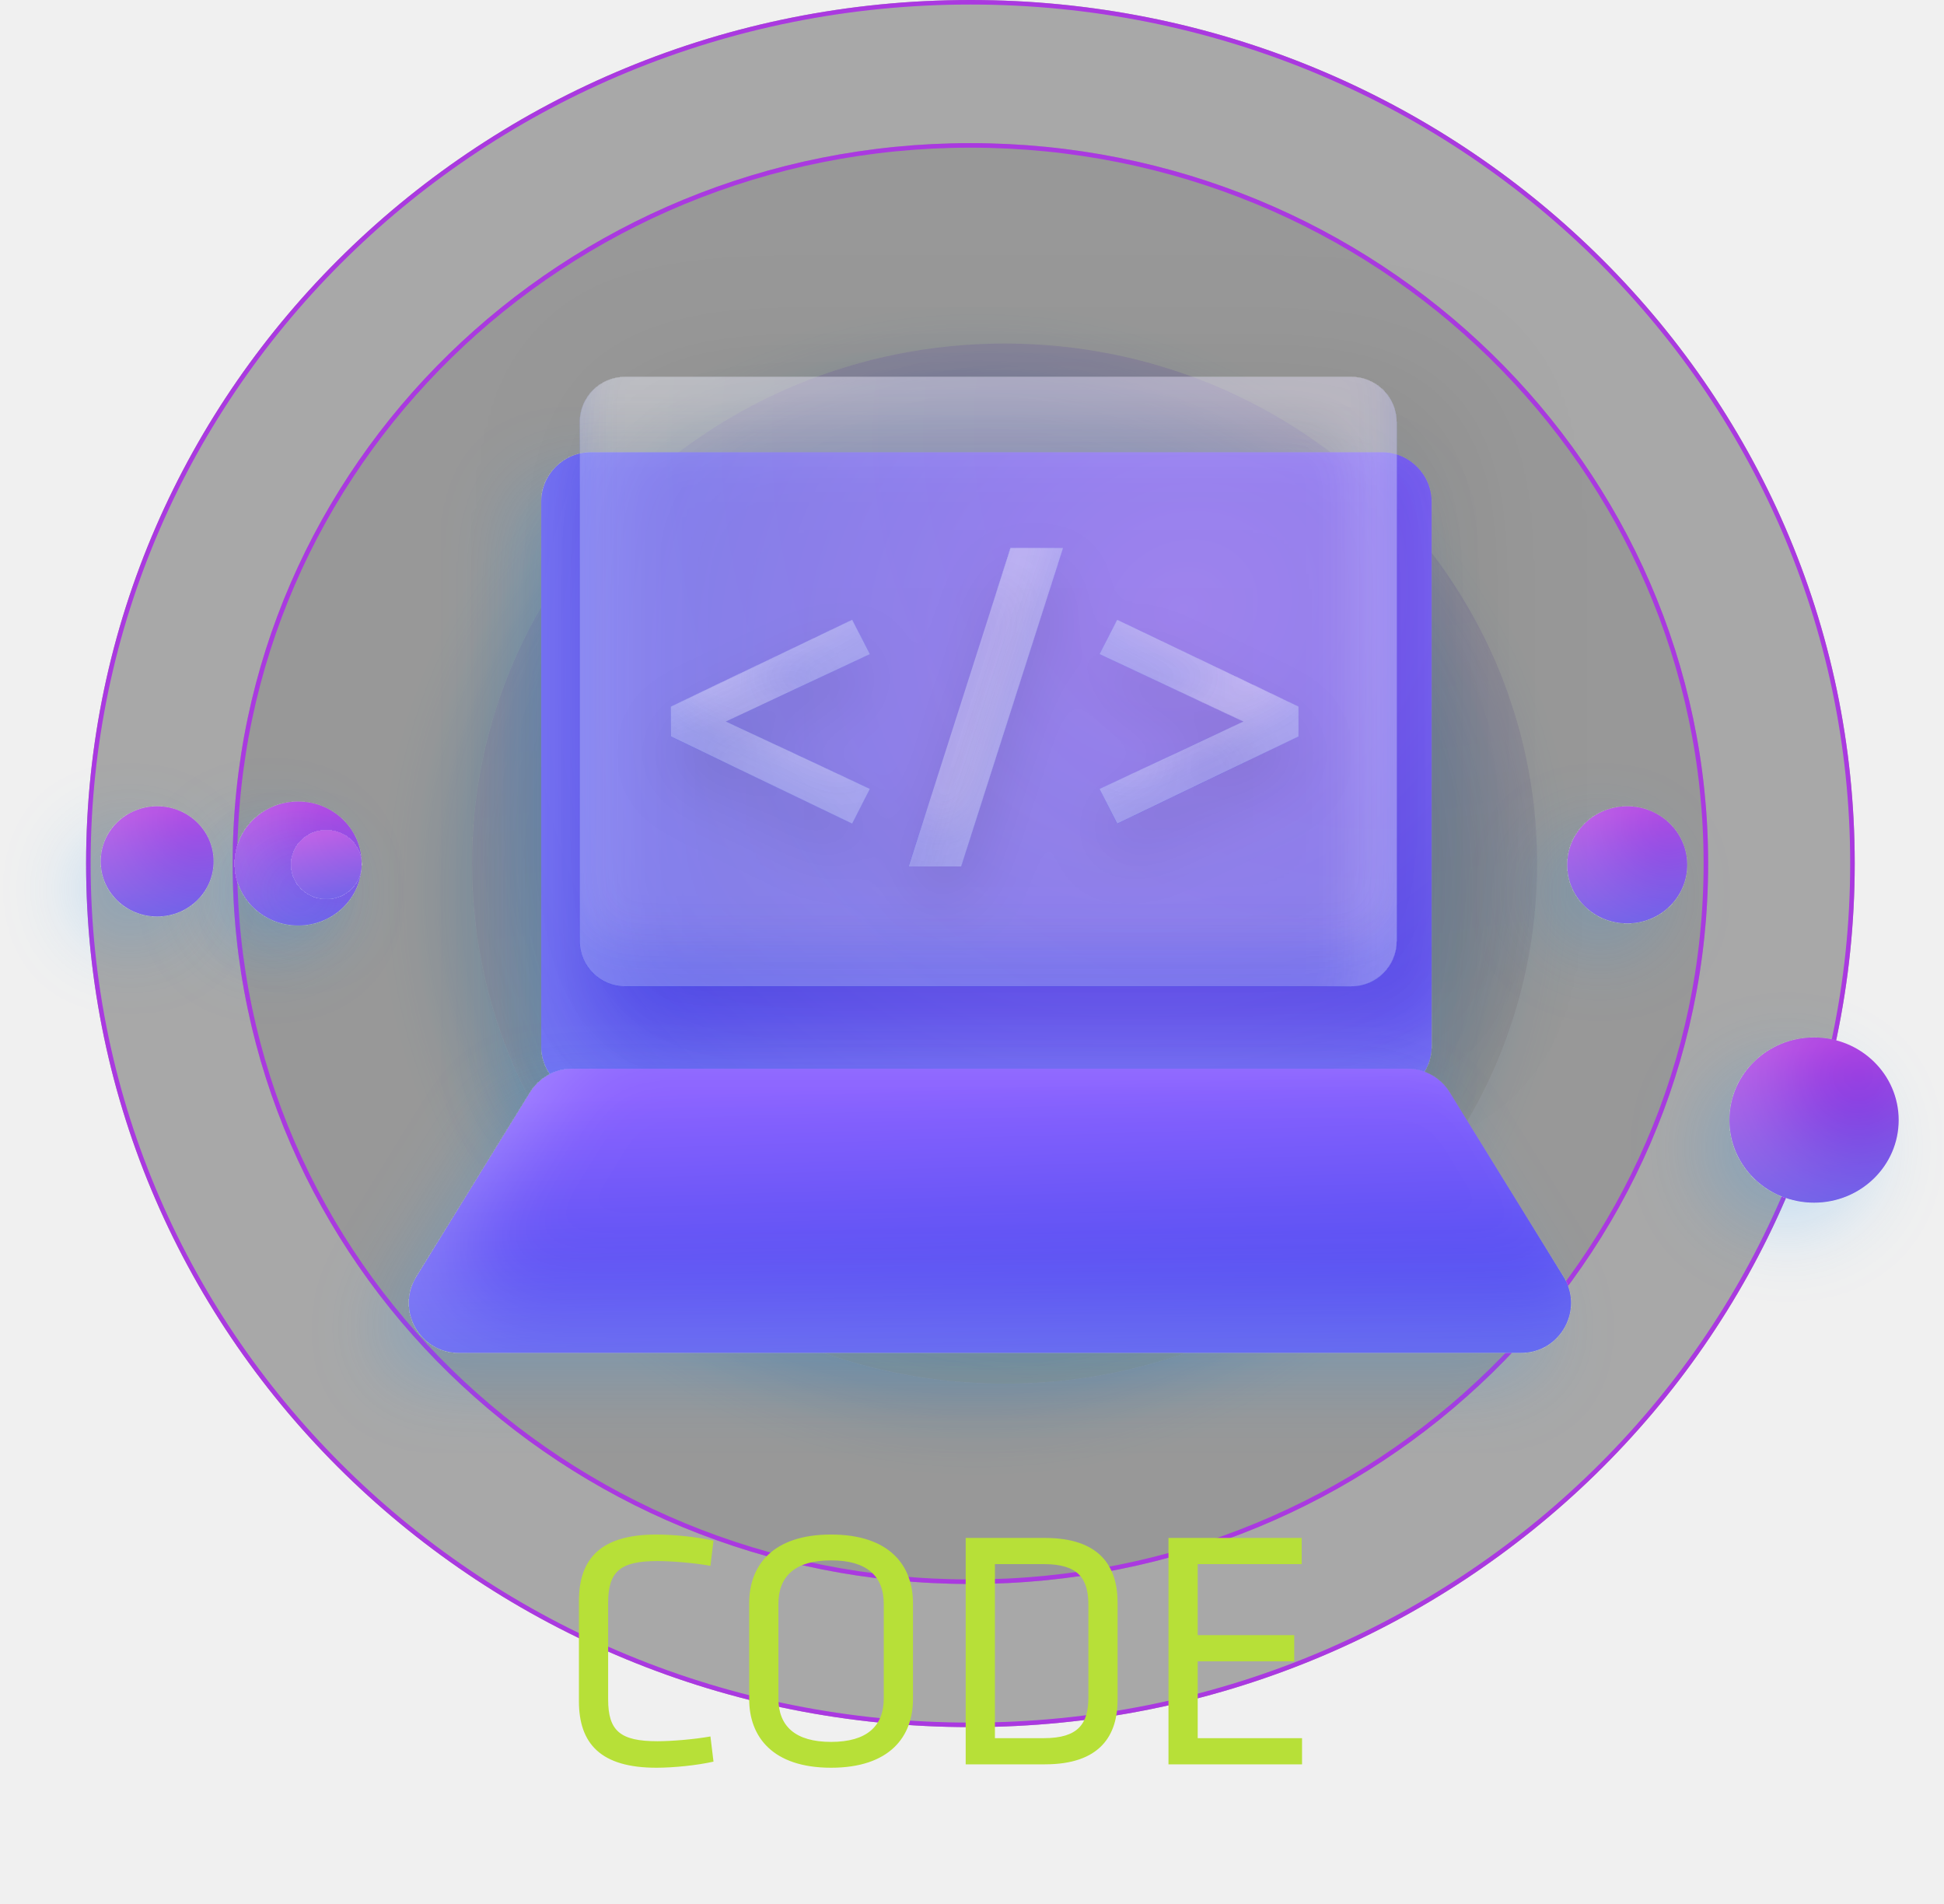
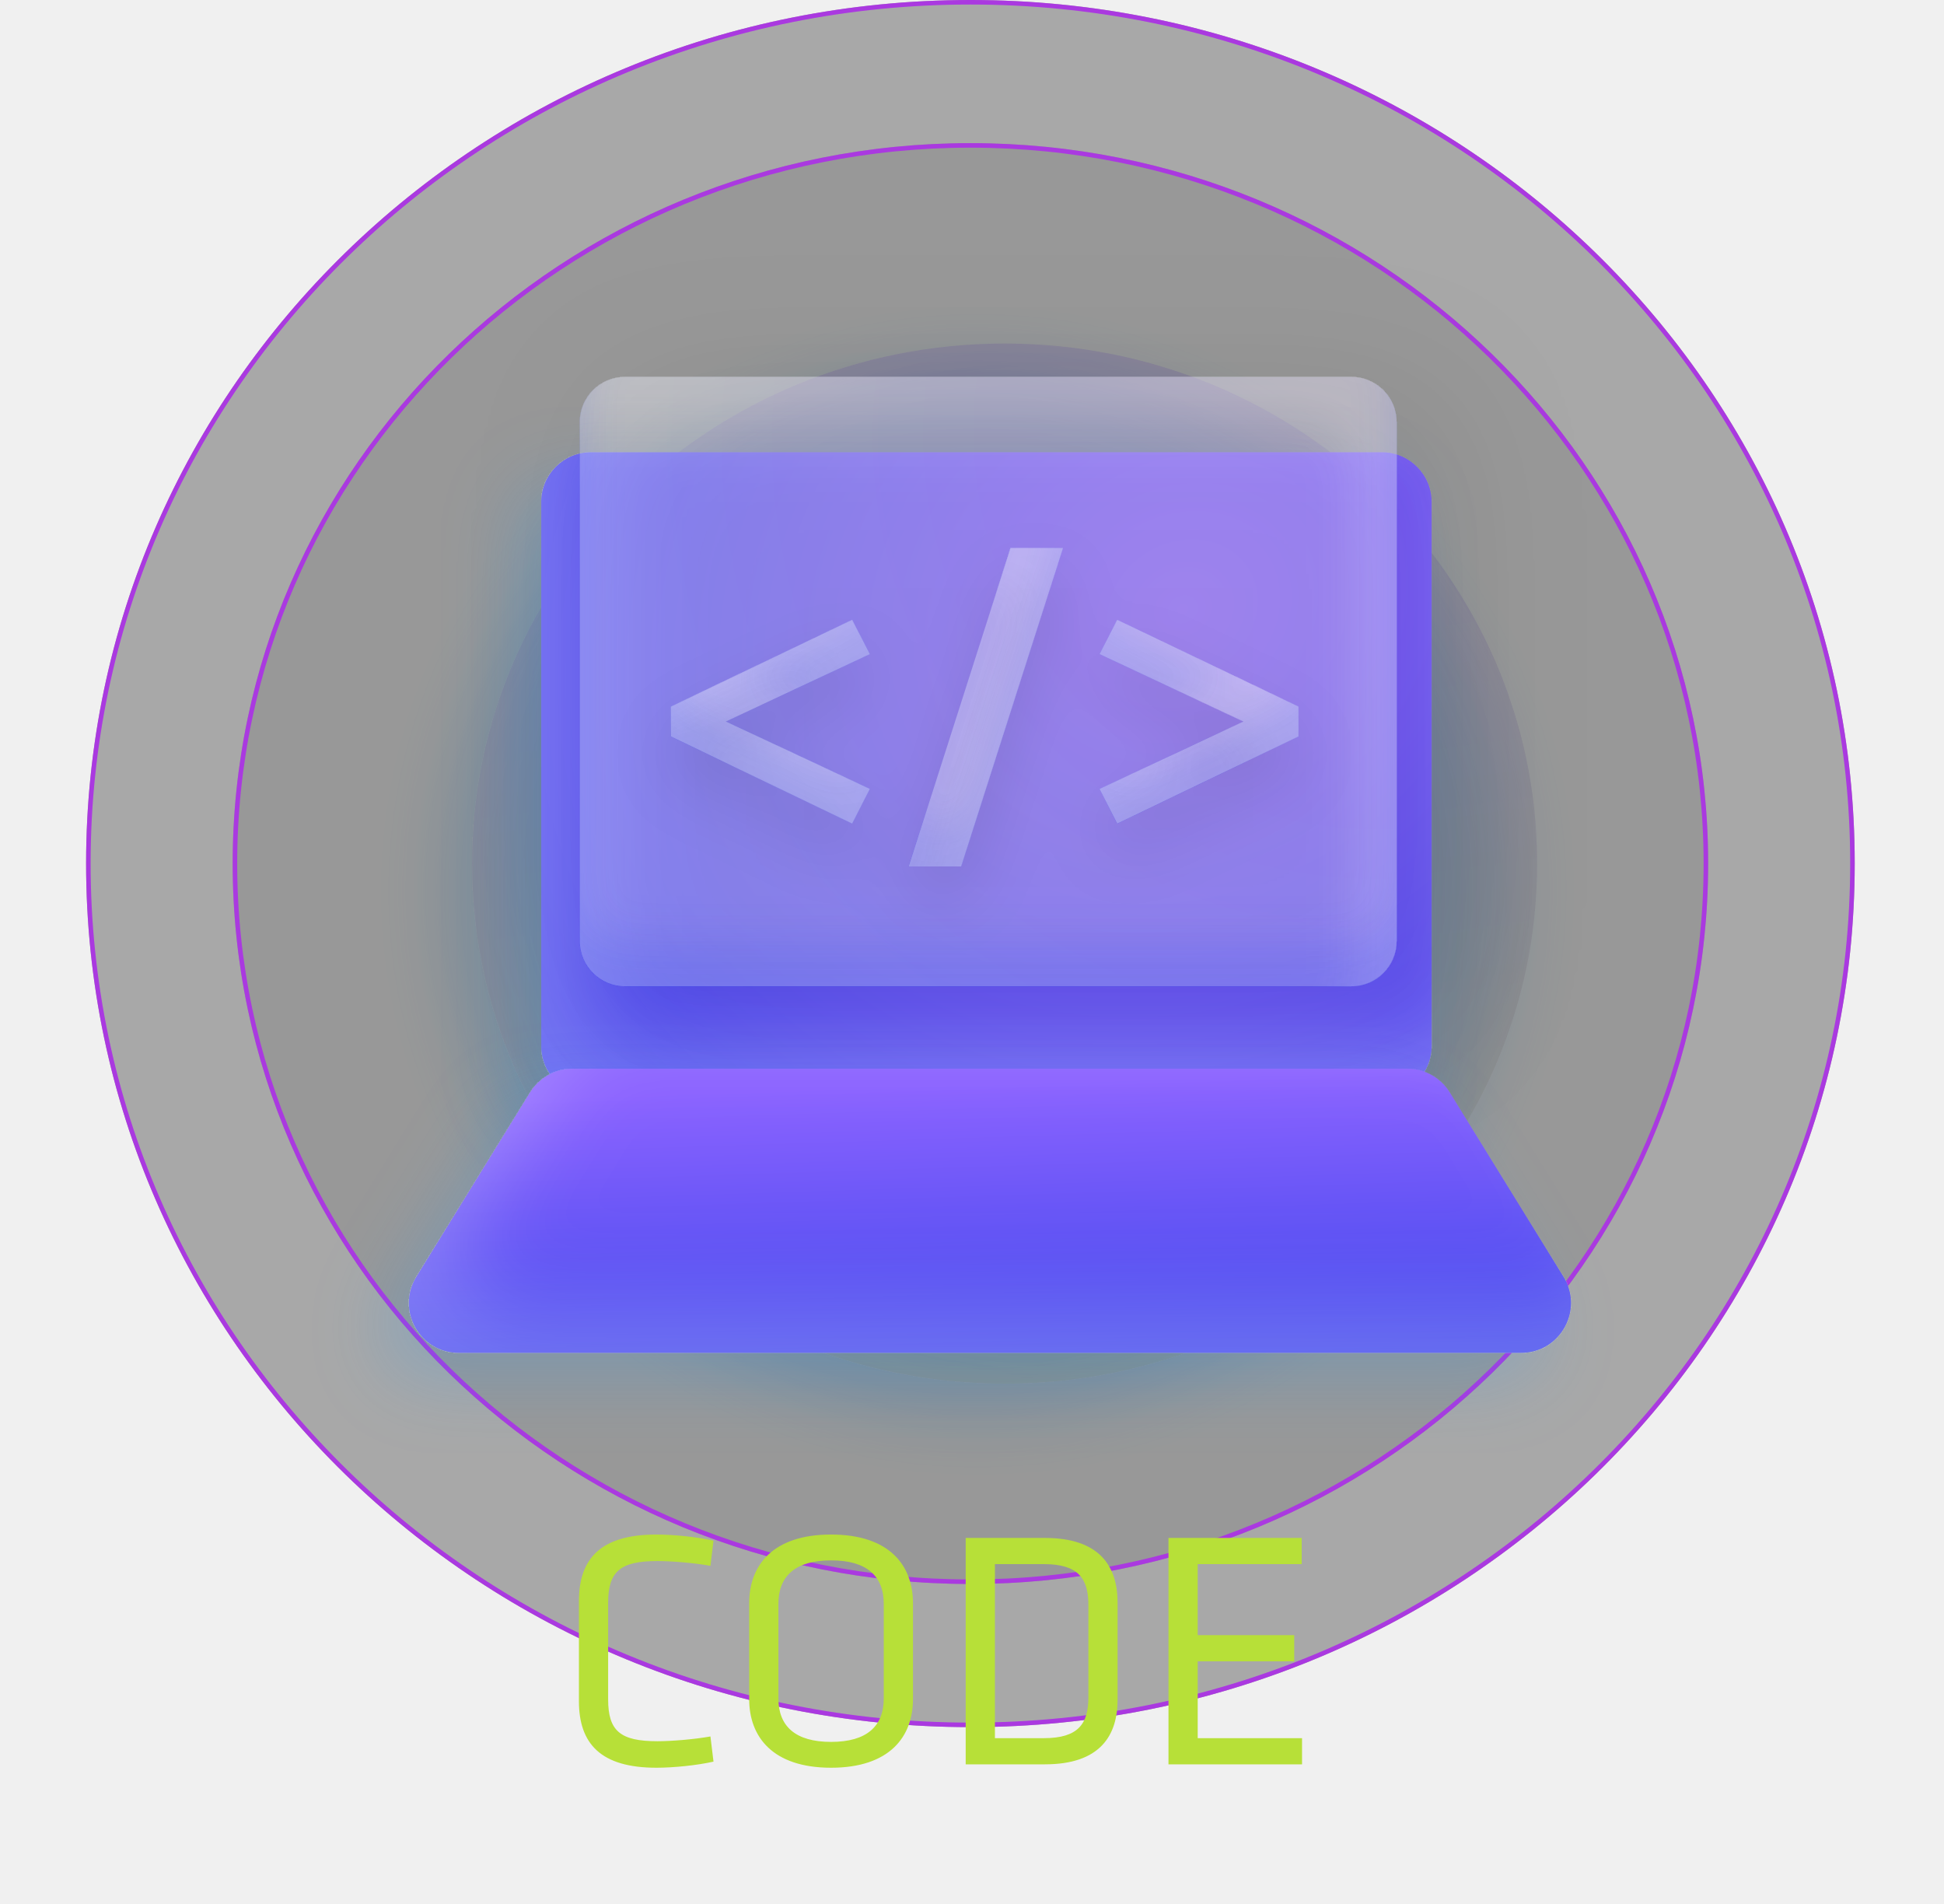
<svg xmlns="http://www.w3.org/2000/svg" width="429" height="420" viewBox="0 0 429 420" fill="none">
  <g filter="url(#filter0_di_131_70)">
    <ellipse cx="221.695" cy="190.526" rx="117.52" ry="114.737" fill="url(#paint0_linear_131_70)" fill-opacity="0.2" />
  </g>
  <g filter="url(#filter1_b_131_70)">
    <ellipse cx="214.148" cy="190.526" rx="195.148" ry="190.526" fill="black" fill-opacity="0.3" />
    <path d="M408.797 190.526C408.797 295.464 321.661 380.553 214.148 380.553C106.636 380.553 19.5 295.464 19.5 190.526C19.5 85.589 106.636 0.5 214.148 0.5C321.661 0.5 408.797 85.589 408.797 190.526Z" stroke="#AA39E0" />
  </g>
  <g filter="url(#filter2_b_131_70)">
    <ellipse cx="214.148" cy="190.526" rx="162.803" ry="158.947" fill="black" fill-opacity="0.1" />
    <path d="M376.452 190.526C376.452 278.023 303.797 348.974 214.148 348.974C124.499 348.974 51.845 278.023 51.845 190.526C51.845 103.029 124.499 32.079 214.148 32.079C303.797 32.079 376.452 103.029 376.452 190.526Z" stroke="#AA39E0" />
  </g>
  <path d="M134.204 353.638C134.204 346.663 136.904 344.413 145.079 344.413C148.079 344.413 152.954 344.788 156.779 345.463L157.454 339.913C153.854 339.088 148.604 338.563 144.854 338.563C132.629 338.563 127.754 343.813 127.754 353.263V375.313C127.754 384.763 132.629 390.013 144.854 390.013C148.604 390.013 153.854 389.488 157.454 388.663L156.779 383.113C152.954 383.788 148.079 384.163 145.079 384.163C136.904 384.163 134.204 381.913 134.204 374.938V353.638ZM201.477 353.713C201.477 345.388 196.302 338.563 183.402 338.563C170.502 338.563 165.327 345.388 165.327 353.713V374.863C165.327 383.188 170.502 390.013 183.402 390.013C196.302 390.013 201.477 383.188 201.477 374.863V353.713ZM171.777 353.863C171.777 347.713 175.527 344.263 183.402 344.263C191.277 344.263 195.027 347.713 195.027 353.863V374.713C195.027 380.863 191.277 384.313 183.402 384.313C175.527 384.313 171.777 380.863 171.777 374.713V353.863ZM213.108 339.313V389.263H230.583C242.808 389.263 246.633 382.888 246.633 374.938V353.638C246.633 345.688 242.808 339.313 230.583 339.313H213.108ZM219.558 345.088H230.358C237.933 345.088 240.183 348.238 240.183 354.088V374.488C240.183 380.338 237.933 383.488 230.358 383.488H219.558V345.088ZM257.859 389.263H287.334V383.488H264.309V366.538H285.609V360.763H264.309V345.088H287.259V339.313H257.859V389.263Z" fill="#B7E038" />
-   <g filter="url(#filter3_di_131_70)">
-     <ellipse cx="359.096" cy="190.807" rx="13.226" ry="12.912" fill="url(#paint1_linear_131_70)" />
-   </g>
-   <g filter="url(#filter4_di_131_70)">
-     <ellipse cx="400.329" cy="247.121" rx="18.671" ry="18.229" fill="url(#paint2_linear_131_70)" />
-   </g>
-   <g filter="url(#filter5_di_131_70)">
-     <ellipse cx="65.801" cy="190.514" rx="14.004" ry="13.672" fill="url(#paint3_linear_131_70)" />
-   </g>
-   <g filter="url(#filter6_di_131_70)">
-     <ellipse cx="72.025" cy="190.753" rx="7.78" ry="7.595" fill="url(#paint4_linear_131_70)" />
-   </g>
-   <g filter="url(#filter7_di_131_70)">
-     <path d="M47.13 190.047C47.13 196.759 41.557 202.2 34.682 202.2C27.808 202.2 22.235 196.759 22.235 190.047C22.235 183.336 27.808 177.895 34.682 177.895C41.557 177.895 47.13 183.336 47.13 190.047Z" fill="url(#paint5_linear_131_70)" />
-   </g>
  <g filter="url(#filter8_di_131_70)">
    <path d="M119.44 110.774C119.44 104.699 124.365 99.774 130.44 99.774H304.935C311.01 99.774 315.935 104.699 315.935 110.774V230.766C315.935 236.841 311.01 241.766 304.935 241.766H130.44C124.365 241.766 119.44 236.841 119.44 230.766V110.774Z" fill="url(#paint6_radial_131_70)" />
  </g>
  <g filter="url(#filter9_bdii_131_70)">
    <path d="M127.95 93.158C127.95 87.635 132.427 83.158 137.95 83.158H298.199C303.721 83.158 308.199 87.635 308.199 93.158V207.597C308.199 213.12 303.721 217.597 298.199 217.597H137.95C132.427 217.597 127.95 213.12 127.95 207.597V93.158Z" fill="url(#paint7_radial_131_70)" fill-opacity="0.1" />
    <path d="M127.95 93.158C127.95 87.635 132.427 83.158 137.95 83.158H298.199C303.721 83.158 308.199 87.635 308.199 93.158V207.597C308.199 213.12 303.721 217.597 298.199 217.597H137.95C132.427 217.597 127.95 213.12 127.95 207.597V93.158Z" fill="white" fill-opacity="0.25" />
  </g>
  <g filter="url(#filter10_bdii_131_70)">
    <path d="M188.045 181.685L191.925 174.067L160.157 159.187L191.925 144.306L188.045 136.777L148.063 155.909V162.464L188.045 181.685Z" fill="white" fill-opacity="0.33" />
    <path d="M234.561 120.922H223.008L200.536 191.163H212.088L234.561 120.922Z" fill="white" fill-opacity="0.33" />
    <path d="M286.538 162.464V155.909L246.556 136.777L242.676 144.306L274.444 159.187L242.676 174.067L246.556 181.685L286.538 162.464Z" fill="white" fill-opacity="0.33" />
  </g>
  <g filter="url(#filter11_di_131_70)">
    <path d="M116.99 241.013C118.994 237.766 122.537 235.789 126.352 235.789H310.57C314.385 235.789 317.928 237.766 319.931 241.013L345.037 281.701C349.559 289.03 344.287 298.478 335.675 298.478H101.246C92.635 298.478 87.363 289.03 91.885 281.701L116.99 241.013Z" fill="url(#paint8_linear_131_70)" />
  </g>
  <defs>
    <filter id="filter0_di_131_70" x="82.175" y="65.79" width="267.04" height="261.474" filterUnits="userSpaceOnUse" color-interpolation-filters="sRGB">
      <feFlood flood-opacity="0" result="BackgroundImageFix" />
      <feColorMatrix in="SourceAlpha" type="matrix" values="0 0 0 0 0 0 0 0 0 0 0 0 0 0 0 0 0 0 127 0" result="hardAlpha" />
      <feOffset dx="-6" dy="6" />
      <feGaussianBlur stdDeviation="8" />
      <feColorMatrix type="matrix" values="0 0 0 0 0.094 0 0 0 0 0.569 0 0 0 0 0.965 0 0 0 0.2 0" />
      <feBlend mode="normal" in2="BackgroundImageFix" result="effect1_dropShadow_131_70" />
      <feBlend mode="normal" in="SourceGraphic" in2="effect1_dropShadow_131_70" result="shape" />
      <feColorMatrix in="SourceAlpha" type="matrix" values="0 0 0 0 0 0 0 0 0 0 0 0 0 0 0 0 0 0 127 0" result="hardAlpha" />
      <feOffset dx="10" dy="-10" />
      <feGaussianBlur stdDeviation="10" />
      <feComposite in2="hardAlpha" operator="arithmetic" k2="-1" k3="1" />
      <feColorMatrix type="matrix" values="0 0 0 0 1 0 0 0 0 1 0 0 0 0 1 0 0 0 0.24 0" />
      <feBlend mode="normal" in2="shape" result="effect2_innerShadow_131_70" />
    </filter>
    <filter id="filter1_b_131_70" x="-35" y="-54" width="498.297" height="489.053" filterUnits="userSpaceOnUse" color-interpolation-filters="sRGB">
      <feFlood flood-opacity="0" result="BackgroundImageFix" />
      <feGaussianBlur in="BackgroundImageFix" stdDeviation="27" />
      <feComposite in2="SourceAlpha" operator="in" result="effect1_backgroundBlur_131_70" />
      <feBlend mode="normal" in="SourceGraphic" in2="effect1_backgroundBlur_131_70" result="shape" />
    </filter>
    <filter id="filter2_b_131_70" x="-2.655" y="-22.421" width="433.607" height="425.895" filterUnits="userSpaceOnUse" color-interpolation-filters="sRGB">
      <feFlood flood-opacity="0" result="BackgroundImageFix" />
      <feGaussianBlur in="BackgroundImageFix" stdDeviation="27" />
      <feComposite in2="SourceAlpha" operator="in" result="effect1_backgroundBlur_131_70" />
      <feBlend mode="normal" in="SourceGraphic" in2="effect1_backgroundBlur_131_70" result="shape" />
    </filter>
    <filter id="filter3_di_131_70" x="323.871" y="167.895" width="58.451" height="57.825" filterUnits="userSpaceOnUse" color-interpolation-filters="sRGB">
      <feFlood flood-opacity="0" result="BackgroundImageFix" />
      <feColorMatrix in="SourceAlpha" type="matrix" values="0 0 0 0 0 0 0 0 0 0 0 0 0 0 0 0 0 0 127 0" result="hardAlpha" />
      <feOffset dx="-6" dy="6" />
      <feGaussianBlur stdDeviation="8" />
      <feColorMatrix type="matrix" values="0 0 0 0 0.094 0 0 0 0 0.569 0 0 0 0 0.965 0 0 0 0.2 0" />
      <feBlend mode="normal" in2="BackgroundImageFix" result="effect1_dropShadow_131_70" />
      <feBlend mode="normal" in="SourceGraphic" in2="effect1_dropShadow_131_70" result="shape" />
      <feColorMatrix in="SourceAlpha" type="matrix" values="0 0 0 0 0 0 0 0 0 0 0 0 0 0 0 0 0 0 127 0" result="hardAlpha" />
      <feOffset dx="10" dy="-10" />
      <feGaussianBlur stdDeviation="10" />
      <feComposite in2="hardAlpha" operator="arithmetic" k2="-1" k3="1" />
      <feColorMatrix type="matrix" values="0 0 0 0 1 0 0 0 0 1 0 0 0 0 1 0 0 0 0.24 0" />
      <feBlend mode="normal" in2="shape" result="effect2_innerShadow_131_70" />
    </filter>
    <filter id="filter4_di_131_70" x="359.657" y="218.892" width="69.343" height="68.458" filterUnits="userSpaceOnUse" color-interpolation-filters="sRGB">
      <feFlood flood-opacity="0" result="BackgroundImageFix" />
      <feColorMatrix in="SourceAlpha" type="matrix" values="0 0 0 0 0 0 0 0 0 0 0 0 0 0 0 0 0 0 127 0" result="hardAlpha" />
      <feOffset dx="-6" dy="6" />
      <feGaussianBlur stdDeviation="8" />
      <feColorMatrix type="matrix" values="0 0 0 0 0.094 0 0 0 0 0.569 0 0 0 0 0.965 0 0 0 0.2 0" />
      <feBlend mode="normal" in2="BackgroundImageFix" result="effect1_dropShadow_131_70" />
      <feBlend mode="normal" in="SourceGraphic" in2="effect1_dropShadow_131_70" result="shape" />
      <feColorMatrix in="SourceAlpha" type="matrix" values="0 0 0 0 0 0 0 0 0 0 0 0 0 0 0 0 0 0 127 0" result="hardAlpha" />
      <feOffset dx="10" dy="-10" />
      <feGaussianBlur stdDeviation="10" />
      <feComposite in2="hardAlpha" operator="arithmetic" k2="-1" k3="1" />
      <feColorMatrix type="matrix" values="0 0 0 0 1 0 0 0 0 1 0 0 0 0 1 0 0 0 0.24 0" />
      <feBlend mode="normal" in2="shape" result="effect2_innerShadow_131_70" />
    </filter>
    <filter id="filter5_di_131_70" x="29.797" y="166.842" width="60.007" height="59.344" filterUnits="userSpaceOnUse" color-interpolation-filters="sRGB">
      <feFlood flood-opacity="0" result="BackgroundImageFix" />
      <feColorMatrix in="SourceAlpha" type="matrix" values="0 0 0 0 0 0 0 0 0 0 0 0 0 0 0 0 0 0 127 0" result="hardAlpha" />
      <feOffset dx="-6" dy="6" />
      <feGaussianBlur stdDeviation="8" />
      <feColorMatrix type="matrix" values="0 0 0 0 0.094 0 0 0 0 0.569 0 0 0 0 0.965 0 0 0 0.2 0" />
      <feBlend mode="normal" in2="BackgroundImageFix" result="effect1_dropShadow_131_70" />
      <feBlend mode="normal" in="SourceGraphic" in2="effect1_dropShadow_131_70" result="shape" />
      <feColorMatrix in="SourceAlpha" type="matrix" values="0 0 0 0 0 0 0 0 0 0 0 0 0 0 0 0 0 0 127 0" result="hardAlpha" />
      <feOffset dx="10" dy="-10" />
      <feGaussianBlur stdDeviation="10" />
      <feComposite in2="hardAlpha" operator="arithmetic" k2="-1" k3="1" />
      <feColorMatrix type="matrix" values="0 0 0 0 1 0 0 0 0 1 0 0 0 0 1 0 0 0 0.24 0" />
      <feBlend mode="normal" in2="shape" result="effect2_innerShadow_131_70" />
    </filter>
    <filter id="filter6_di_131_70" x="42.245" y="173.158" width="47.559" height="47.191" filterUnits="userSpaceOnUse" color-interpolation-filters="sRGB">
      <feFlood flood-opacity="0" result="BackgroundImageFix" />
      <feColorMatrix in="SourceAlpha" type="matrix" values="0 0 0 0 0 0 0 0 0 0 0 0 0 0 0 0 0 0 127 0" result="hardAlpha" />
      <feOffset dx="-6" dy="6" />
      <feGaussianBlur stdDeviation="8" />
      <feColorMatrix type="matrix" values="0 0 0 0 0.094 0 0 0 0 0.569 0 0 0 0 0.965 0 0 0 0.2 0" />
      <feBlend mode="normal" in2="BackgroundImageFix" result="effect1_dropShadow_131_70" />
      <feBlend mode="normal" in="SourceGraphic" in2="effect1_dropShadow_131_70" result="shape" />
      <feColorMatrix in="SourceAlpha" type="matrix" values="0 0 0 0 0 0 0 0 0 0 0 0 0 0 0 0 0 0 127 0" result="hardAlpha" />
      <feOffset dx="10" dy="-10" />
      <feGaussianBlur stdDeviation="10" />
      <feComposite in2="hardAlpha" operator="arithmetic" k2="-1" k3="1" />
      <feColorMatrix type="matrix" values="0 0 0 0 1 0 0 0 0 1 0 0 0 0 1 0 0 0 0.24 0" />
      <feBlend mode="normal" in2="shape" result="effect2_innerShadow_131_70" />
    </filter>
    <filter id="filter7_di_131_70" x="0.234" y="167.895" width="56.895" height="56.306" filterUnits="userSpaceOnUse" color-interpolation-filters="sRGB">
      <feFlood flood-opacity="0" result="BackgroundImageFix" />
      <feColorMatrix in="SourceAlpha" type="matrix" values="0 0 0 0 0 0 0 0 0 0 0 0 0 0 0 0 0 0 127 0" result="hardAlpha" />
      <feOffset dx="-6" dy="6" />
      <feGaussianBlur stdDeviation="8" />
      <feColorMatrix type="matrix" values="0 0 0 0 0.094 0 0 0 0 0.569 0 0 0 0 0.965 0 0 0 0.2 0" />
      <feBlend mode="normal" in2="BackgroundImageFix" result="effect1_dropShadow_131_70" />
      <feBlend mode="normal" in="SourceGraphic" in2="effect1_dropShadow_131_70" result="shape" />
      <feColorMatrix in="SourceAlpha" type="matrix" values="0 0 0 0 0 0 0 0 0 0 0 0 0 0 0 0 0 0 127 0" result="hardAlpha" />
      <feOffset dx="10" dy="-10" />
      <feGaussianBlur stdDeviation="10" />
      <feComposite in2="hardAlpha" operator="arithmetic" k2="-1" k3="1" />
      <feColorMatrix type="matrix" values="0 0 0 0 1 0 0 0 0 1 0 0 0 0 1 0 0 0 0.24 0" />
      <feBlend mode="normal" in2="shape" result="effect2_innerShadow_131_70" />
    </filter>
    <filter id="filter8_di_131_70" x="97.44" y="89.774" width="228.495" height="173.992" filterUnits="userSpaceOnUse" color-interpolation-filters="sRGB">
      <feFlood flood-opacity="0" result="BackgroundImageFix" />
      <feColorMatrix in="SourceAlpha" type="matrix" values="0 0 0 0 0 0 0 0 0 0 0 0 0 0 0 0 0 0 127 0" result="hardAlpha" />
      <feOffset dx="-6" dy="6" />
      <feGaussianBlur stdDeviation="8" />
      <feColorMatrix type="matrix" values="0 0 0 0 0.094 0 0 0 0 0.569 0 0 0 0 0.965 0 0 0 0.2 0" />
      <feBlend mode="normal" in2="BackgroundImageFix" result="effect1_dropShadow_131_70" />
      <feBlend mode="normal" in="SourceGraphic" in2="effect1_dropShadow_131_70" result="shape" />
      <feColorMatrix in="SourceAlpha" type="matrix" values="0 0 0 0 0 0 0 0 0 0 0 0 0 0 0 0 0 0 127 0" result="hardAlpha" />
      <feOffset dx="10" dy="-10" />
      <feGaussianBlur stdDeviation="10" />
      <feComposite in2="hardAlpha" operator="arithmetic" k2="-1" k3="1" />
      <feColorMatrix type="matrix" values="0 0 0 0 1 0 0 0 0 1 0 0 0 0 1 0 0 0 0.24 0" />
      <feBlend mode="normal" in2="shape" result="effect2_innerShadow_131_70" />
    </filter>
    <filter id="filter9_bdii_131_70" x="102.95" y="55.158" width="248.249" height="202.439" filterUnits="userSpaceOnUse" color-interpolation-filters="sRGB">
      <feFlood flood-opacity="0" result="BackgroundImageFix" />
      <feGaussianBlur in="BackgroundImageFix" stdDeviation="10" />
      <feComposite in2="SourceAlpha" operator="in" result="effect1_backgroundBlur_131_70" />
      <feColorMatrix in="SourceAlpha" type="matrix" values="0 0 0 0 0 0 0 0 0 0 0 0 0 0 0 0 0 0 127 0" result="hardAlpha" />
      <feOffset dx="9" dy="6" />
      <feGaussianBlur stdDeviation="17" />
      <feColorMatrix type="matrix" values="0 0 0 0 0 0 0 0 0 0 0 0 0 0 0 0 0 0 0.1 0" />
      <feBlend mode="normal" in2="effect1_backgroundBlur_131_70" result="effect2_dropShadow_131_70" />
      <feBlend mode="normal" in="SourceGraphic" in2="effect2_dropShadow_131_70" result="shape" />
      <feColorMatrix in="SourceAlpha" type="matrix" values="0 0 0 0 0 0 0 0 0 0 0 0 0 0 0 0 0 0 127 0" result="hardAlpha" />
      <feOffset dx="-10" dy="10" />
      <feGaussianBlur stdDeviation="5" />
      <feComposite in2="hardAlpha" operator="arithmetic" k2="-1" k3="1" />
      <feColorMatrix type="matrix" values="0 0 0 0 1 0 0 0 0 1 0 0 0 0 1 0 0 0 0.15 0" />
      <feBlend mode="normal" in2="shape" result="effect3_innerShadow_131_70" />
      <feColorMatrix in="SourceAlpha" type="matrix" values="0 0 0 0 0 0 0 0 0 0 0 0 0 0 0 0 0 0 127 0" result="hardAlpha" />
      <feOffset dy="-10" />
      <feGaussianBlur stdDeviation="5" />
      <feComposite in2="hardAlpha" operator="arithmetic" k2="-1" k3="1" />
      <feColorMatrix type="matrix" values="0 0 0 0 0.102 0 0 0 0 0.22 0 0 0 0 0.89 0 0 0 0.15 0" />
      <feBlend mode="normal" in2="effect3_innerShadow_131_70" result="effect4_innerShadow_131_70" />
    </filter>
    <filter id="filter10_bdii_131_70" x="128.063" y="100.922" width="178.474" height="111.241" filterUnits="userSpaceOnUse" color-interpolation-filters="sRGB">
      <feFlood flood-opacity="0" result="BackgroundImageFix" />
      <feGaussianBlur in="BackgroundImageFix" stdDeviation="10" />
      <feComposite in2="SourceAlpha" operator="in" result="effect1_backgroundBlur_131_70" />
      <feColorMatrix in="SourceAlpha" type="matrix" values="0 0 0 0 0 0 0 0 0 0 0 0 0 0 0 0 0 0 127 0" result="hardAlpha" />
      <feOffset dy="7" />
      <feGaussianBlur stdDeviation="7" />
      <feColorMatrix type="matrix" values="0 0 0 0 0 0 0 0 0 0 0 0 0 0 0 0 0 0 0.1 0" />
      <feBlend mode="normal" in2="effect1_backgroundBlur_131_70" result="effect2_dropShadow_131_70" />
      <feBlend mode="normal" in="SourceGraphic" in2="effect2_dropShadow_131_70" result="shape" />
      <feColorMatrix in="SourceAlpha" type="matrix" values="0 0 0 0 0 0 0 0 0 0 0 0 0 0 0 0 0 0 127 0" result="hardAlpha" />
      <feOffset dx="-10" dy="10" />
      <feGaussianBlur stdDeviation="5" />
      <feComposite in2="hardAlpha" operator="arithmetic" k2="-1" k3="1" />
      <feColorMatrix type="matrix" values="0 0 0 0 1 0 0 0 0 1 0 0 0 0 1 0 0 0 0.15 0" />
      <feBlend mode="normal" in2="shape" result="effect3_innerShadow_131_70" />
      <feColorMatrix in="SourceAlpha" type="matrix" values="0 0 0 0 0 0 0 0 0 0 0 0 0 0 0 0 0 0 127 0" result="hardAlpha" />
      <feOffset dy="-10" />
      <feGaussianBlur stdDeviation="5" />
      <feComposite in2="hardAlpha" operator="arithmetic" k2="-1" k3="1" />
      <feColorMatrix type="matrix" values="0 0 0 0 0.102 0 0 0 0 0.22 0 0 0 0 0.89 0 0 0 0.15 0" />
      <feBlend mode="normal" in2="effect3_innerShadow_131_70" result="effect4_innerShadow_131_70" />
    </filter>
    <filter id="filter11_di_131_70" x="68.229" y="225.789" width="288.464" height="94.688" filterUnits="userSpaceOnUse" color-interpolation-filters="sRGB">
      <feFlood flood-opacity="0" result="BackgroundImageFix" />
      <feColorMatrix in="SourceAlpha" type="matrix" values="0 0 0 0 0 0 0 0 0 0 0 0 0 0 0 0 0 0 127 0" result="hardAlpha" />
      <feOffset dx="-6" dy="6" />
      <feGaussianBlur stdDeviation="8" />
      <feColorMatrix type="matrix" values="0 0 0 0 0.094 0 0 0 0 0.569 0 0 0 0 0.965 0 0 0 0.2 0" />
      <feBlend mode="normal" in2="BackgroundImageFix" result="effect1_dropShadow_131_70" />
      <feBlend mode="normal" in="SourceGraphic" in2="effect1_dropShadow_131_70" result="shape" />
      <feColorMatrix in="SourceAlpha" type="matrix" values="0 0 0 0 0 0 0 0 0 0 0 0 0 0 0 0 0 0 127 0" result="hardAlpha" />
      <feOffset dx="10" dy="-10" />
      <feGaussianBlur stdDeviation="10" />
      <feComposite in2="hardAlpha" operator="arithmetic" k2="-1" k3="1" />
      <feColorMatrix type="matrix" values="0 0 0 0 1 0 0 0 0 1 0 0 0 0 1 0 0 0 0.24 0" />
      <feBlend mode="normal" in2="shape" result="effect2_innerShadow_131_70" />
    </filter>
    <linearGradient id="paint0_linear_131_70" x1="219.04" y1="88.231" x2="264.296" y2="419.713" gradientUnits="userSpaceOnUse">
      <stop stop-color="#8B63FF" />
      <stop offset="1" stop-color="#B7E038" />
    </linearGradient>
    <linearGradient id="paint1_linear_131_70" x1="358.797" y1="179.295" x2="363.89" y2="216.599" gradientUnits="userSpaceOnUse">
      <stop stop-color="#AA39E0" />
      <stop offset="1" stop-color="#1A38E3" />
    </linearGradient>
    <linearGradient id="paint2_linear_131_70" x1="399.907" y1="230.868" x2="407.097" y2="283.533" gradientUnits="userSpaceOnUse">
      <stop stop-color="#AA39E0" />
      <stop offset="1" stop-color="#1A38E3" />
    </linearGradient>
    <linearGradient id="paint3_linear_131_70" x1="65.484" y1="178.325" x2="70.877" y2="217.823" gradientUnits="userSpaceOnUse">
      <stop stop-color="#AA39E0" />
      <stop offset="1" stop-color="#1A38E3" />
    </linearGradient>
    <linearGradient id="paint4_linear_131_70" x1="71.849" y1="183.982" x2="74.845" y2="205.925" gradientUnits="userSpaceOnUse">
      <stop stop-color="#AA39E0" />
      <stop offset="1" stop-color="#1A38E3" />
    </linearGradient>
    <linearGradient id="paint5_linear_131_70" x1="34.401" y1="179.213" x2="39.194" y2="214.323" gradientUnits="userSpaceOnUse">
      <stop stop-color="#AA39E0" />
      <stop offset="1" stop-color="#1A38E3" />
    </linearGradient>
    <radialGradient id="paint6_radial_131_70" cx="0" cy="0" r="1" gradientUnits="userSpaceOnUse" gradientTransform="translate(260.622 134.139) rotate(149.525) scale(294.864 257.865)">
      <stop stop-color="#8B63FF" />
      <stop offset="1" stop-color="#1A38E3" />
    </radialGradient>
    <radialGradient id="paint7_radial_131_70" cx="0" cy="0" r="1" gradientUnits="userSpaceOnUse" gradientTransform="translate(308.557 90.6832) rotate(143.079) scale(168.471 161.821)">
      <stop offset="0.526" stop-color="#8B63FF" />
      <stop offset="1" stop-color="#9CAAFA" />
    </radialGradient>
    <linearGradient id="paint8_linear_131_70" x1="215.366" y1="239.188" x2="218.316" y2="331.337" gradientUnits="userSpaceOnUse">
      <stop stop-color="#8B63FF" />
      <stop offset="1" stop-color="#1A38E3" />
    </linearGradient>
  </defs>
</svg>
